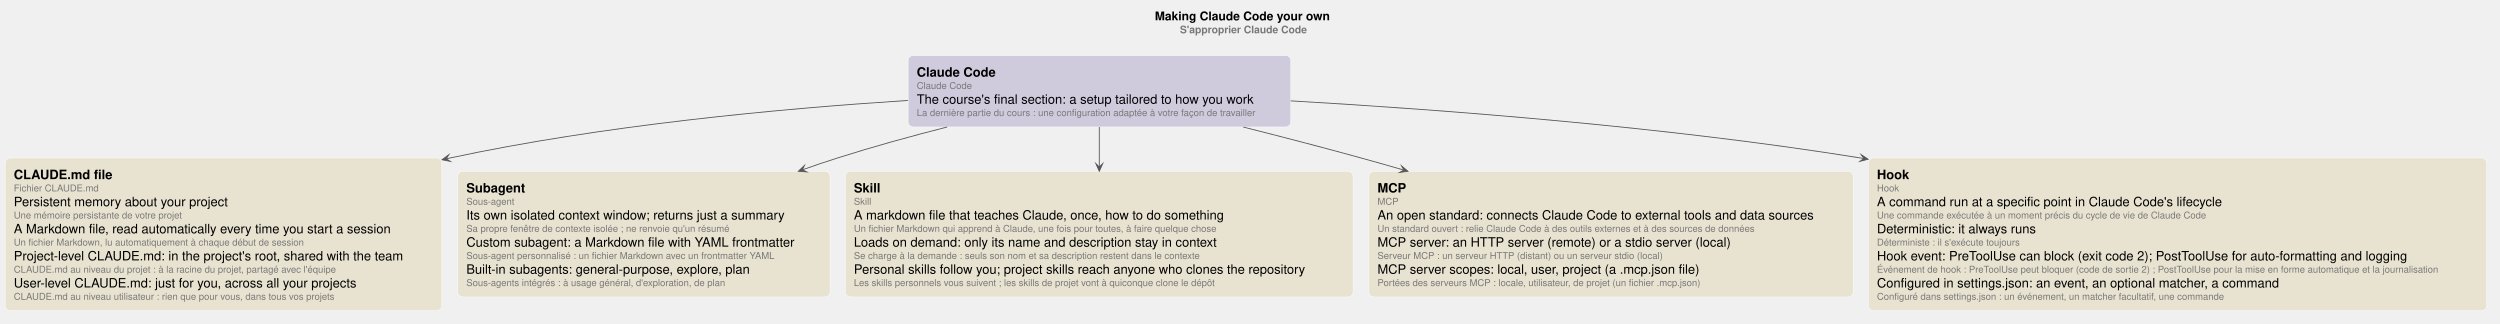
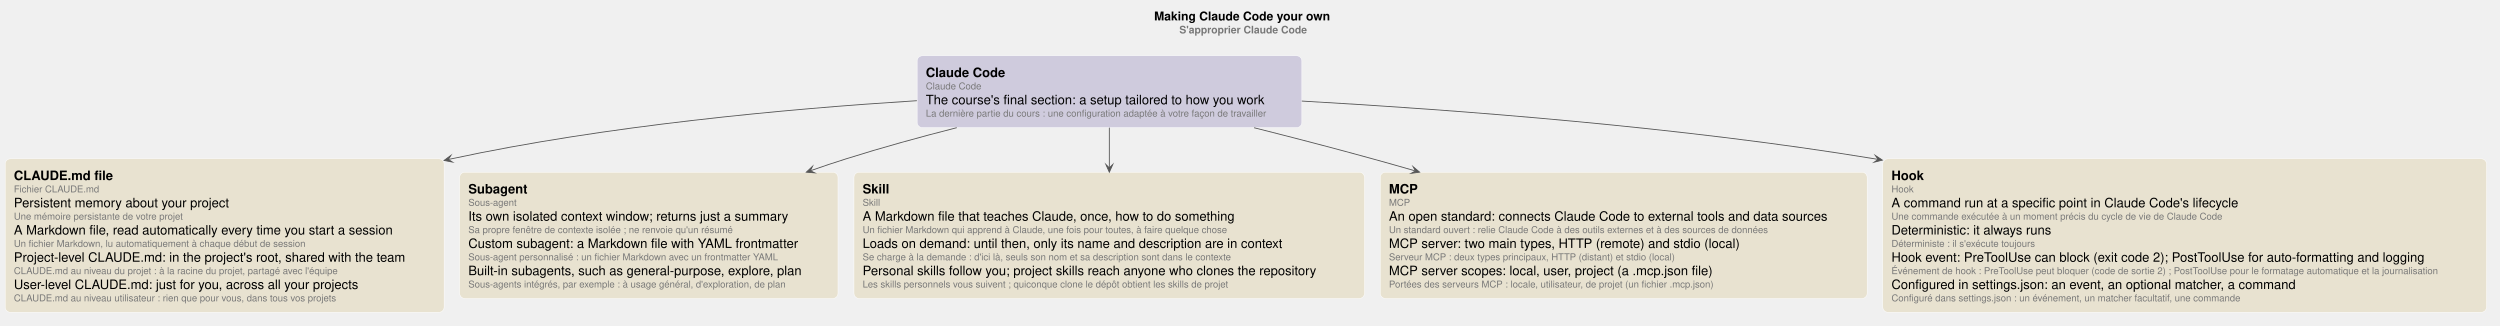
- <svg xmlns="http://www.w3.org/2000/svg" version="1.1" data-diagram-type="DESCRIPTION" style="width:2903px;height:376px;background:#FFFFFF;" width="2903px" height="376px" viewBox="0 0 2903 376" zoomAndPan="magnify" preserveAspectRatio="none" contentStyleType="text/css">
+ <svg xmlns="http://www.w3.org/2000/svg" version="1.1" data-diagram-type="DESCRIPTION" style="width:2888px;height:376px;background:#FFFFFF;" width="2888px" height="376px" viewBox="0 0 2888 376" zoomAndPan="magnify" preserveAspectRatio="none" contentStyleType="text/css">
  <defs />
  <g font-family="sans-serif" lengthAdjust="spacing">
    <g class="title" data-source-line="18">
-       <text x="1341.001" y="23.563" fill="#000" font-size="14" textLength="214.498" font-weight="700" font-family="Helvetica">Making Claude Code your own</text>
-       <text x="1370.109" y="38.564" fill="#777" font-size="12" textLength="156.281" font-weight="700" font-family="Helvetica">S'approprier Claude Code</text>
+       <text x="1333.251" y="23.563" fill="#000" font-size="14" textLength="214.498" font-weight="700" font-family="Helvetica">Making Claude Code your own</text>
+       <text x="1362.359" y="38.564" fill="#777" font-size="12" textLength="156.281" font-weight="700" font-family="Helvetica">S'approprier Claude Code</text>
    </g>
    <g class="entity" data-qualified-name="CC" id="ent0001" data-source-line="20">
-       <rect x="1054.5" y="64.459" width="444.387" height="82.918" fill="#CFCBDD" style="stroke:#FFF;stroke-width:0.5;" rx="6" ry="6" />
-       <text x="1064.5" y="88.99" fill="#000" font-size="15" textLength="97.097" font-weight="700" font-family="Helvetica">Claude Code</text>
-       <text x="1064.5" y="103.265" fill="#777" font-size="11" textLength="67.767" font-family="Helvetica">Claude Code</text>
-       <text x="1064.5" y="120.449" fill="#000" font-size="15" textLength="424.387" font-family="Helvetica">The course's final section: a setup tailored to how you work</text>
-       <text x="1064.5" y="134.724" fill="#777" font-size="11" textLength="423.645" font-family="Helvetica">La dernière partie du cours : une configuration adaptée à votre façon de travailler</text>
+       <rect x="1059.5" y="64.459" width="444.387" height="82.918" fill="#CFCBDD" style="stroke:#FFF;stroke-width:0.5;" rx="6" ry="6" />
+       <text x="1069.5" y="88.99" fill="#000" font-size="15" textLength="97.097" font-weight="700" font-family="Helvetica">Claude Code</text>
+       <text x="1069.5" y="103.265" fill="#777" font-size="11" textLength="67.767" font-family="Helvetica">Claude Code</text>
+       <text x="1069.5" y="120.449" fill="#000" font-size="15" textLength="424.387" font-family="Helvetica">The course's final section: a setup tailored to how you work</text>
+       <text x="1069.5" y="134.724" fill="#777" font-size="11" textLength="423.645" font-family="Helvetica">La dernière partie du cours : une configuration adaptée à votre façon de travailler</text>
    </g>
    <g class="entity" data-qualified-name="MD" id="ent0002" data-source-line="21">
      <rect x="6" y="183.459" width="507.068" height="177.295" fill="#E8E2D0" style="stroke:#FFF;stroke-width:0.5;" rx="6" ry="6" />
      <text x="16" y="207.99" fill="#000" font-size="15" textLength="119.81" font-weight="700" font-family="Helvetica">CLAUDE.md file</text>
      <text x="16" y="222.265" fill="#777" font-size="11" textLength="102.378" font-family="Helvetica">Fichier CLAUDE.md</text>
      <text x="16" y="239.449" fill="#000" font-size="15" textLength="267.832" font-family="Helvetica">Persistent memory about your project</text>
      <text x="16" y="253.724" fill="#777" font-size="11" textLength="210.144" font-family="Helvetica">Une mémoire persistante de votre projet</text>
      <text x="16" y="270.908" fill="#000" font-size="15" textLength="471.995" font-family="Helvetica">A Markdown file, read automatically every time you start a session</text>
      <text x="16" y="285.183" fill="#777" font-size="11" textLength="361.367" font-family="Helvetica">Un fichier Markdown, lu automatiquement à chaque début de session</text>
      <text x="16" y="302.367" fill="#000" font-size="15" textLength="487.068" font-family="Helvetica">Project-level CLAUDE.md: in the project's root, shared with the team</text>
      <text x="16" y="316.642" fill="#777" font-size="11" textLength="398.97" font-family="Helvetica">CLAUDE.md au niveau du projet : à la racine du projet, partagé avec l'équipe</text>
      <text x="16" y="333.826" fill="#000" font-size="15" textLength="429.888" font-family="Helvetica">User-level CLAUDE.md: just for you, across all your projects</text>
      <text x="16" y="348.101" fill="#777" font-size="11" textLength="396.5" font-family="Helvetica">CLAUDE.md au niveau utilisateur : rien que pour vous, dans tous vos projets</text>
    </g>
    <g class="entity" data-qualified-name="SUB" id="ent0003" data-source-line="22">
-       <rect x="531.5" y="198.959" width="432.375" height="145.836" fill="#E8E2D0" style="stroke:#FFF;stroke-width:0.5;" rx="6" ry="6" />
-       <text x="541.5" y="223.49" fill="#000" font-size="15" textLength="71.565" font-weight="700" font-family="Helvetica">Subagent</text>
-       <text x="541.5" y="237.765" fill="#777" font-size="11" textLength="60.457" font-family="Helvetica">Sous-agent</text>
-       <text x="541.5" y="254.949" fill="#000" font-size="15" textLength="399.507" font-family="Helvetica">Its own isolated context window; returns just a summary</text>
-       <text x="541.5" y="269.224" fill="#777" font-size="11" textLength="329.554" font-family="Helvetica">Sa propre fenêtre de contexte isolée ; ne renvoie qu'un résumé</text>
-       <text x="541.5" y="286.408" fill="#000" font-size="15" textLength="412.375" font-family="Helvetica">Custom subagent: a Markdown file with YAML frontmatter</text>
-       <text x="541.5" y="300.683" fill="#777" font-size="11" textLength="386.858" font-family="Helvetica">Sous-agent personnalisé : un fichier Markdown avec un frontmatter YAML</text>
-       <text x="541.5" y="317.867" fill="#000" font-size="15" textLength="358.044" font-family="Helvetica">Built-in subagents: general-purpose, explore, plan</text>
-       <text x="541.5" y="332.142" fill="#777" font-size="11" textLength="324.119" font-family="Helvetica">Sous-agents intégrés : à usage général, d'exploration, de plan</text>
+       <rect x="531" y="198.959" width="437.048" height="145.836" fill="#E8E2D0" style="stroke:#FFF;stroke-width:0.5;" rx="6" ry="6" />
+       <text x="541" y="223.49" fill="#000" font-size="15" textLength="71.565" font-weight="700" font-family="Helvetica">Subagent</text>
+       <text x="541" y="237.765" fill="#777" font-size="11" textLength="60.457" font-family="Helvetica">Sous-agent</text>
+       <text x="541" y="254.949" fill="#000" font-size="15" textLength="399.507" font-family="Helvetica">Its own isolated context window; returns just a summary</text>
+       <text x="541" y="269.224" fill="#777" font-size="11" textLength="329.554" font-family="Helvetica">Sa propre fenêtre de contexte isolée ; ne renvoie qu'un résumé</text>
+       <text x="541" y="286.408" fill="#000" font-size="15" textLength="412.375" font-family="Helvetica">Custom subagent: a Markdown file with YAML frontmatter</text>
+       <text x="541" y="300.683" fill="#777" font-size="11" textLength="386.858" font-family="Helvetica">Sous-agent personnalisé : un fichier Markdown avec un frontmatter YAML</text>
+       <text x="541" y="317.867" fill="#000" font-size="15" textLength="417.048" font-family="Helvetica">Built-in subagents, such as general-purpose, explore, plan</text>
+       <text x="541" y="332.142" fill="#777" font-size="11" textLength="395.173" font-family="Helvetica">Sous-agents intégrés, par exemple : à usage général, d'exploration, de plan</text>
    </g>
    <g class="entity" data-qualified-name="SK" id="ent0004" data-source-line="23">
-       <rect x="981.5" y="198.959" width="589.758" height="145.836" fill="#E8E2D0" style="stroke:#FFF;stroke-width:0.5;" rx="6" ry="6" />
-       <text x="991.5" y="223.49" fill="#000" font-size="15" textLength="32.095" font-weight="700" font-family="Helvetica">Skill</text>
-       <text x="991.5" y="237.765" fill="#777" font-size="11" textLength="21.817" font-family="Helvetica">Skill</text>
-       <text x="991.5" y="254.949" fill="#000" font-size="15" textLength="463.25" font-family="Helvetica">A markdown file that teaches Claude, once, how to do something</text>
-       <text x="991.5" y="269.224" fill="#777" font-size="11" textLength="453.24" font-family="Helvetica">Un fichier Markdown qui apprend à Claude, une fois pour toutes, à faire quelque chose</text>
-       <text x="991.5" y="286.408" fill="#000" font-size="15" textLength="452.043" font-family="Helvetica">Loads on demand: only its name and description stay in context</text>
-       <text x="991.5" y="300.683" fill="#777" font-size="11" textLength="429.161" font-family="Helvetica">Se charge à la demande : seuls son nom et sa description restent dans le contexte</text>
-       <text x="991.5" y="317.867" fill="#000" font-size="15" textLength="569.758" font-family="Helvetica">Personal skills follow you; project skills reach anyone who clones the repository</text>
-       <text x="991.5" y="332.142" fill="#777" font-size="11" textLength="452.477" font-family="Helvetica">Les skills personnels vous suivent ; les skills de projet vont à quiconque clone le dépôt</text>
+       <rect x="986.5" y="198.959" width="589.758" height="145.836" fill="#E8E2D0" style="stroke:#FFF;stroke-width:0.5;" rx="6" ry="6" />
+       <text x="996.5" y="223.49" fill="#000" font-size="15" textLength="32.095" font-weight="700" font-family="Helvetica">Skill</text>
+       <text x="996.5" y="237.765" fill="#777" font-size="11" textLength="21.817" font-family="Helvetica">Skill</text>
+       <text x="996.5" y="254.949" fill="#000" font-size="15" textLength="463.66" font-family="Helvetica">A Markdown file that teaches Claude, once, how to do something</text>
+       <text x="996.5" y="269.224" fill="#777" font-size="11" textLength="453.24" font-family="Helvetica">Un fichier Markdown qui apprend à Claude, une fois pour toutes, à faire quelque chose</text>
+       <text x="996.5" y="286.408" fill="#000" font-size="15" textLength="519.727" font-family="Helvetica">Loads on demand: until then, only its name and description are in context</text>
+       <text x="996.5" y="300.683" fill="#777" font-size="11" textLength="455.399" font-family="Helvetica">Se charge à la demande : d'ici là, seuls son nom et sa description sont dans le contexte</text>
+       <text x="996.5" y="317.867" fill="#000" font-size="15" textLength="569.758" font-family="Helvetica">Personal skills follow you; project skills reach anyone who clones the repository</text>
+       <text x="996.5" y="332.142" fill="#777" font-size="11" textLength="456.436" font-family="Helvetica">Les skills personnels vous suivent ; quiconque clone le dépôt obtient les skills de projet</text>
    </g>
    <g class="entity" data-qualified-name="MCP" id="ent0005" data-source-line="24">
-       <rect x="1589.5" y="198.959" width="562.454" height="145.836" fill="#E8E2D0" style="stroke:#FFF;stroke-width:0.5;" rx="6" ry="6" />
-       <text x="1599.5" y="223.49" fill="#000" font-size="15" textLength="35.493" font-weight="700" font-family="Helvetica">MCP</text>
-       <text x="1599.5" y="237.765" fill="#777" font-size="11" textLength="24.997" font-family="Helvetica">MCP</text>
-       <text x="1599.5" y="254.949" fill="#000" font-size="15" textLength="542.454" font-family="Helvetica">An open standard: connects Claude Code to external tools and data sources</text>
-       <text x="1599.5" y="269.224" fill="#777" font-size="11" textLength="467.414" font-family="Helvetica">Un standard ouvert : relie Claude Code à des outils externes et à des sources de données</text>
-       <text x="1599.5" y="286.408" fill="#000" font-size="15" textLength="437.38" font-family="Helvetica">MCP server: an HTTP server (remote) or a stdio server (local)</text>
-       <text x="1599.5" y="300.683" fill="#777" font-size="11" textLength="352.403" font-family="Helvetica">Serveur MCP : un serveur HTTP (distant) ou un serveur stdio (local)</text>
-       <text x="1599.5" y="317.867" fill="#000" font-size="15" textLength="402.737" font-family="Helvetica">MCP server scopes: local, user, project (a .mcp.json file)</text>
-       <text x="1599.5" y="332.142" fill="#777" font-size="11" textLength="403.144" font-family="Helvetica">Portées des serveurs MCP : locale, utilisateur, de projet (un fichier .mcp.json)</text>
+       <rect x="1594.5" y="198.959" width="562.454" height="145.836" fill="#E8E2D0" style="stroke:#FFF;stroke-width:0.5;" rx="6" ry="6" />
+       <text x="1604.5" y="223.49" fill="#000" font-size="15" textLength="35.493" font-weight="700" font-family="Helvetica">MCP</text>
+       <text x="1604.5" y="237.765" fill="#777" font-size="11" textLength="24.997" font-family="Helvetica">MCP</text>
+       <text x="1604.5" y="254.949" fill="#000" font-size="15" textLength="542.454" font-family="Helvetica">An open standard: connects Claude Code to external tools and data sources</text>
+       <text x="1604.5" y="269.224" fill="#777" font-size="11" textLength="467.414" font-family="Helvetica">Un standard ouvert : relie Claude Code à des outils externes et à des sources de données</text>
+       <text x="1604.5" y="286.408" fill="#000" font-size="15" textLength="432.759" font-family="Helvetica">MCP server: two main types, HTTP (remote) and stdio (local)</text>
+       <text x="1604.5" y="300.683" fill="#777" font-size="11" textLength="352.983" font-family="Helvetica">Serveur MCP : deux types principaux, HTTP (distant) et stdio (local)</text>
+       <text x="1604.5" y="317.867" fill="#000" font-size="15" textLength="402.737" font-family="Helvetica">MCP server scopes: local, user, project (a .mcp.json file)</text>
+       <text x="1604.5" y="332.142" fill="#777" font-size="11" textLength="403.144" font-family="Helvetica">Portées des serveurs MCP : locale, utilisateur, de projet (un fichier .mcp.json)</text>
    </g>
    <g class="entity" data-qualified-name="HK" id="ent0006" data-source-line="25">
-       <rect x="2169.5" y="183.459" width="718.103" height="177.295" fill="#E8E2D0" style="stroke:#FFF;stroke-width:0.5;" rx="6" ry="6" />
-       <text x="2179.5" y="207.99" fill="#000" font-size="15" textLength="39.243" font-weight="700" font-family="Helvetica">Hook</text>
-       <text x="2179.5" y="222.265" fill="#777" font-size="11" textLength="27.403" font-family="Helvetica">Hook</text>
-       <text x="2179.5" y="239.449" fill="#000" font-size="15" textLength="432.971" font-family="Helvetica">A command run at a specific point in Claude Code's lifecycle</text>
-       <text x="2179.5" y="253.724" fill="#777" font-size="11" textLength="408.601" font-family="Helvetica">Une commande exécutée à un moment précis du cycle de vie de Claude Code</text>
-       <text x="2179.5" y="270.908" fill="#000" font-size="15" textLength="199.578" font-family="Helvetica">Deterministic: it always runs</text>
-       <text x="2179.5" y="285.183" fill="#777" font-size="11" textLength="180.168" font-family="Helvetica">Déterministe : il s'exécute toujours</text>
-       <text x="2179.5" y="302.367" fill="#000" font-size="15" textLength="668.416" font-family="Helvetica">Hook event: PreToolUse can block (exit code 2); PostToolUse for auto-formatting and logging</text>
-       <text x="2179.5" y="316.642" fill="#777" font-size="11" textLength="698.103" font-family="Helvetica">Événement de hook : PreToolUse peut bloquer (code de sortie 2) ; PostToolUse pour la mise en forme automatique et la journalisation</text>
-       <text x="2179.5" y="333.826" fill="#000" font-size="15" textLength="501.313" font-family="Helvetica">Configured in settings.json: an event, an optional matcher, a command</text>
-       <text x="2179.5" y="348.101" fill="#777" font-size="11" textLength="433.592" font-family="Helvetica">Configuré dans settings.json : un événement, un matcher facultatif, une commande</text>
+       <rect x="2175" y="183.459" width="697.418" height="177.295" fill="#E8E2D0" style="stroke:#FFF;stroke-width:0.5;" rx="6" ry="6" />
+       <text x="2185" y="207.99" fill="#000" font-size="15" textLength="39.243" font-weight="700" font-family="Helvetica">Hook</text>
+       <text x="2185" y="222.265" fill="#777" font-size="11" textLength="27.403" font-family="Helvetica">Hook</text>
+       <text x="2185" y="239.449" fill="#000" font-size="15" textLength="432.971" font-family="Helvetica">A command run at a specific point in Claude Code's lifecycle</text>
+       <text x="2185" y="253.724" fill="#777" font-size="11" textLength="408.601" font-family="Helvetica">Une commande exécutée à un moment précis du cycle de vie de Claude Code</text>
+       <text x="2185" y="270.908" fill="#000" font-size="15" textLength="199.578" font-family="Helvetica">Deterministic: it always runs</text>
+       <text x="2185" y="285.183" fill="#777" font-size="11" textLength="180.168" font-family="Helvetica">Déterministe : il s'exécute toujours</text>
+       <text x="2185" y="302.367" fill="#000" font-size="15" textLength="668.416" font-family="Helvetica">Hook event: PreToolUse can block (exit code 2); PostToolUse for auto-formatting and logging</text>
+       <text x="2185" y="316.642" fill="#777" font-size="11" textLength="677.418" font-family="Helvetica">Événement de hook : PreToolUse peut bloquer (code de sortie 2) ; PostToolUse pour le formatage automatique et la journalisation</text>
+       <text x="2185" y="333.826" fill="#000" font-size="15" textLength="501.313" font-family="Helvetica">Configured in settings.json: an event, an optional matcher, a command</text>
+       <text x="2185" y="348.101" fill="#777" font-size="11" textLength="433.592" font-family="Helvetica">Configuré dans settings.json : un événement, un matcher facultatif, une commande</text>
    </g>
    <g class="link" data-entity-1="ent0001" data-entity-2="ent0002" id="lnk7" data-link-type="dependency">
-       <polygon points="513.285,185.493,522.947,187.402,518.161,184.386,521.176,179.6,513.285,185.493" fill="#555" style="stroke:#555;stroke-width:1;stroke-linejoin:miter;stroke-miterlimit:10;" />
-       <path d="M1054.278,116.639 C903.044,126.358 699.076,145.611 522.5,183.459 C519.442,184.115 521.245,183.686 518.161,184.386" style="stroke:#555;stroke-width:1;" fill="none" />
+       <polygon points="513.026,185.328,522.687,187.242,517.903,184.224,520.921,179.439,513.026,185.328" fill="#555" style="stroke:#555;stroke-width:1;stroke-linejoin:miter;stroke-miterlimit:10;" />
+       <path d="M1059.16,116.321 C906.551,125.912 700.108,145.143 521.5,183.459 C518.687,184.063 520.738,183.582 517.903,184.224" style="stroke:#555;stroke-width:1;" fill="none" />
    </g>
    <g class="link" data-entity-1="ent0001" data-entity-2="ent0003" id="lnk8" data-link-type="dependency">
-       <polygon points="927.013,198.868,936.834,199.617,931.723,197.191,934.15,192.08,927.013,198.868" fill="#555" style="stroke:#555;stroke-width:1;stroke-linejoin:miter;stroke-miterlimit:10;" />
-       <path d="M1099.827,147.468 C1057.81,158.188 1013.332,170.437 972.5,183.459 C957.626,188.202 947.026,191.741 931.723,197.191" style="stroke:#555;stroke-width:1;" fill="none" />
+       <polygon points="931.44,198.915,941.258,199.697,936.156,197.254,938.6,192.152,931.44,198.915" fill="#555" style="stroke:#555;stroke-width:1;stroke-linejoin:miter;stroke-miterlimit:10;" />
+       <path d="M1105.268,147.497 C1063.133,158.236 1018.491,170.487 977.5,183.459 C962.443,188.224 951.656,191.793 936.156,197.254" style="stroke:#555;stroke-width:1;" fill="none" />
    </g>
    <g class="link" data-entity-1="ent0001" data-entity-2="ent0004" id="lnk9" data-link-type="dependency">
-       <polygon points="1276.5,198.944,1280.5,189.944,1276.5,193.944,1272.5,189.944,1276.5,198.944" fill="#555" style="stroke:#555;stroke-width:1;stroke-linejoin:miter;stroke-miterlimit:10;" />
-       <path d="M1276.5,147.498 C1276.5,163.054 1276.5,176.312 1276.5,193.944" style="stroke:#555;stroke-width:1;" fill="none" />
+       <polygon points="1281.5,198.944,1285.5,189.944,1281.5,193.944,1277.5,189.944,1281.5,198.944" fill="#555" style="stroke:#555;stroke-width:1;stroke-linejoin:miter;stroke-miterlimit:10;" />
+       <path d="M1281.5,147.498 C1281.5,163.054 1281.5,176.312 1281.5,193.944" style="stroke:#555;stroke-width:1;" fill="none" />
    </g>
    <g class="link" data-entity-1="ent0001" data-entity-2="ent0005" id="lnk10" data-link-type="dependency">
-       <polygon points="1634.943,198.886,1627.41,192.542,1630.14,197.497,1625.186,200.227,1634.943,198.886" fill="#555" style="stroke:#555;stroke-width:1;stroke-linejoin:miter;stroke-miterlimit:10;" />
-       <path d="M1443.72,147.555 C1488.276,158.776 1536.307,171.239 1580.5,183.459 C1598.24,188.365 1611.748,192.175 1630.14,197.497" style="stroke:#555;stroke-width:1;" fill="none" />
+       <polygon points="1639.943,198.886,1632.41,192.542,1635.14,197.497,1630.186,200.227,1639.943,198.886" fill="#555" style="stroke:#555;stroke-width:1;stroke-linejoin:miter;stroke-miterlimit:10;" />
+       <path d="M1448.72,147.555 C1493.276,158.776 1541.307,171.239 1585.5,183.459 C1603.24,188.365 1616.748,192.175 1635.14,197.497" style="stroke:#555;stroke-width:1;" fill="none" />
    </g>
    <g class="link" data-entity-1="ent0001" data-entity-2="ent0006" id="lnk11" data-link-type="dependency">
-       <polygon points="2169.285,184.901,2161.067,179.473,2164.353,184.077,2159.748,187.364,2169.285,184.901" fill="#555" style="stroke:#555;stroke-width:1;stroke-linejoin:miter;stroke-miterlimit:10;" />
-       <path d="M1498.764,117.122 C1678.207,127.502 1936.751,147.378 2160.5,183.459 C2163.417,183.929 2161.414,183.586 2164.353,184.077" style="stroke:#555;stroke-width:1;" fill="none" />
+       <polygon points="2174.531,184.974,2166.333,179.515,2169.602,184.131,2164.986,187.4,2174.531,184.974" fill="#555" style="stroke:#555;stroke-width:1;stroke-linejoin:miter;stroke-miterlimit:10;" />
+       <path d="M1503.826,116.741 C1683.304,126.905 1941.865,146.676 2165.5,183.459 C2168.499,183.952 2166.581,183.615 2169.602,184.131" style="stroke:#555;stroke-width:1;" fill="none" />
    </g>
  </g>
</svg>
